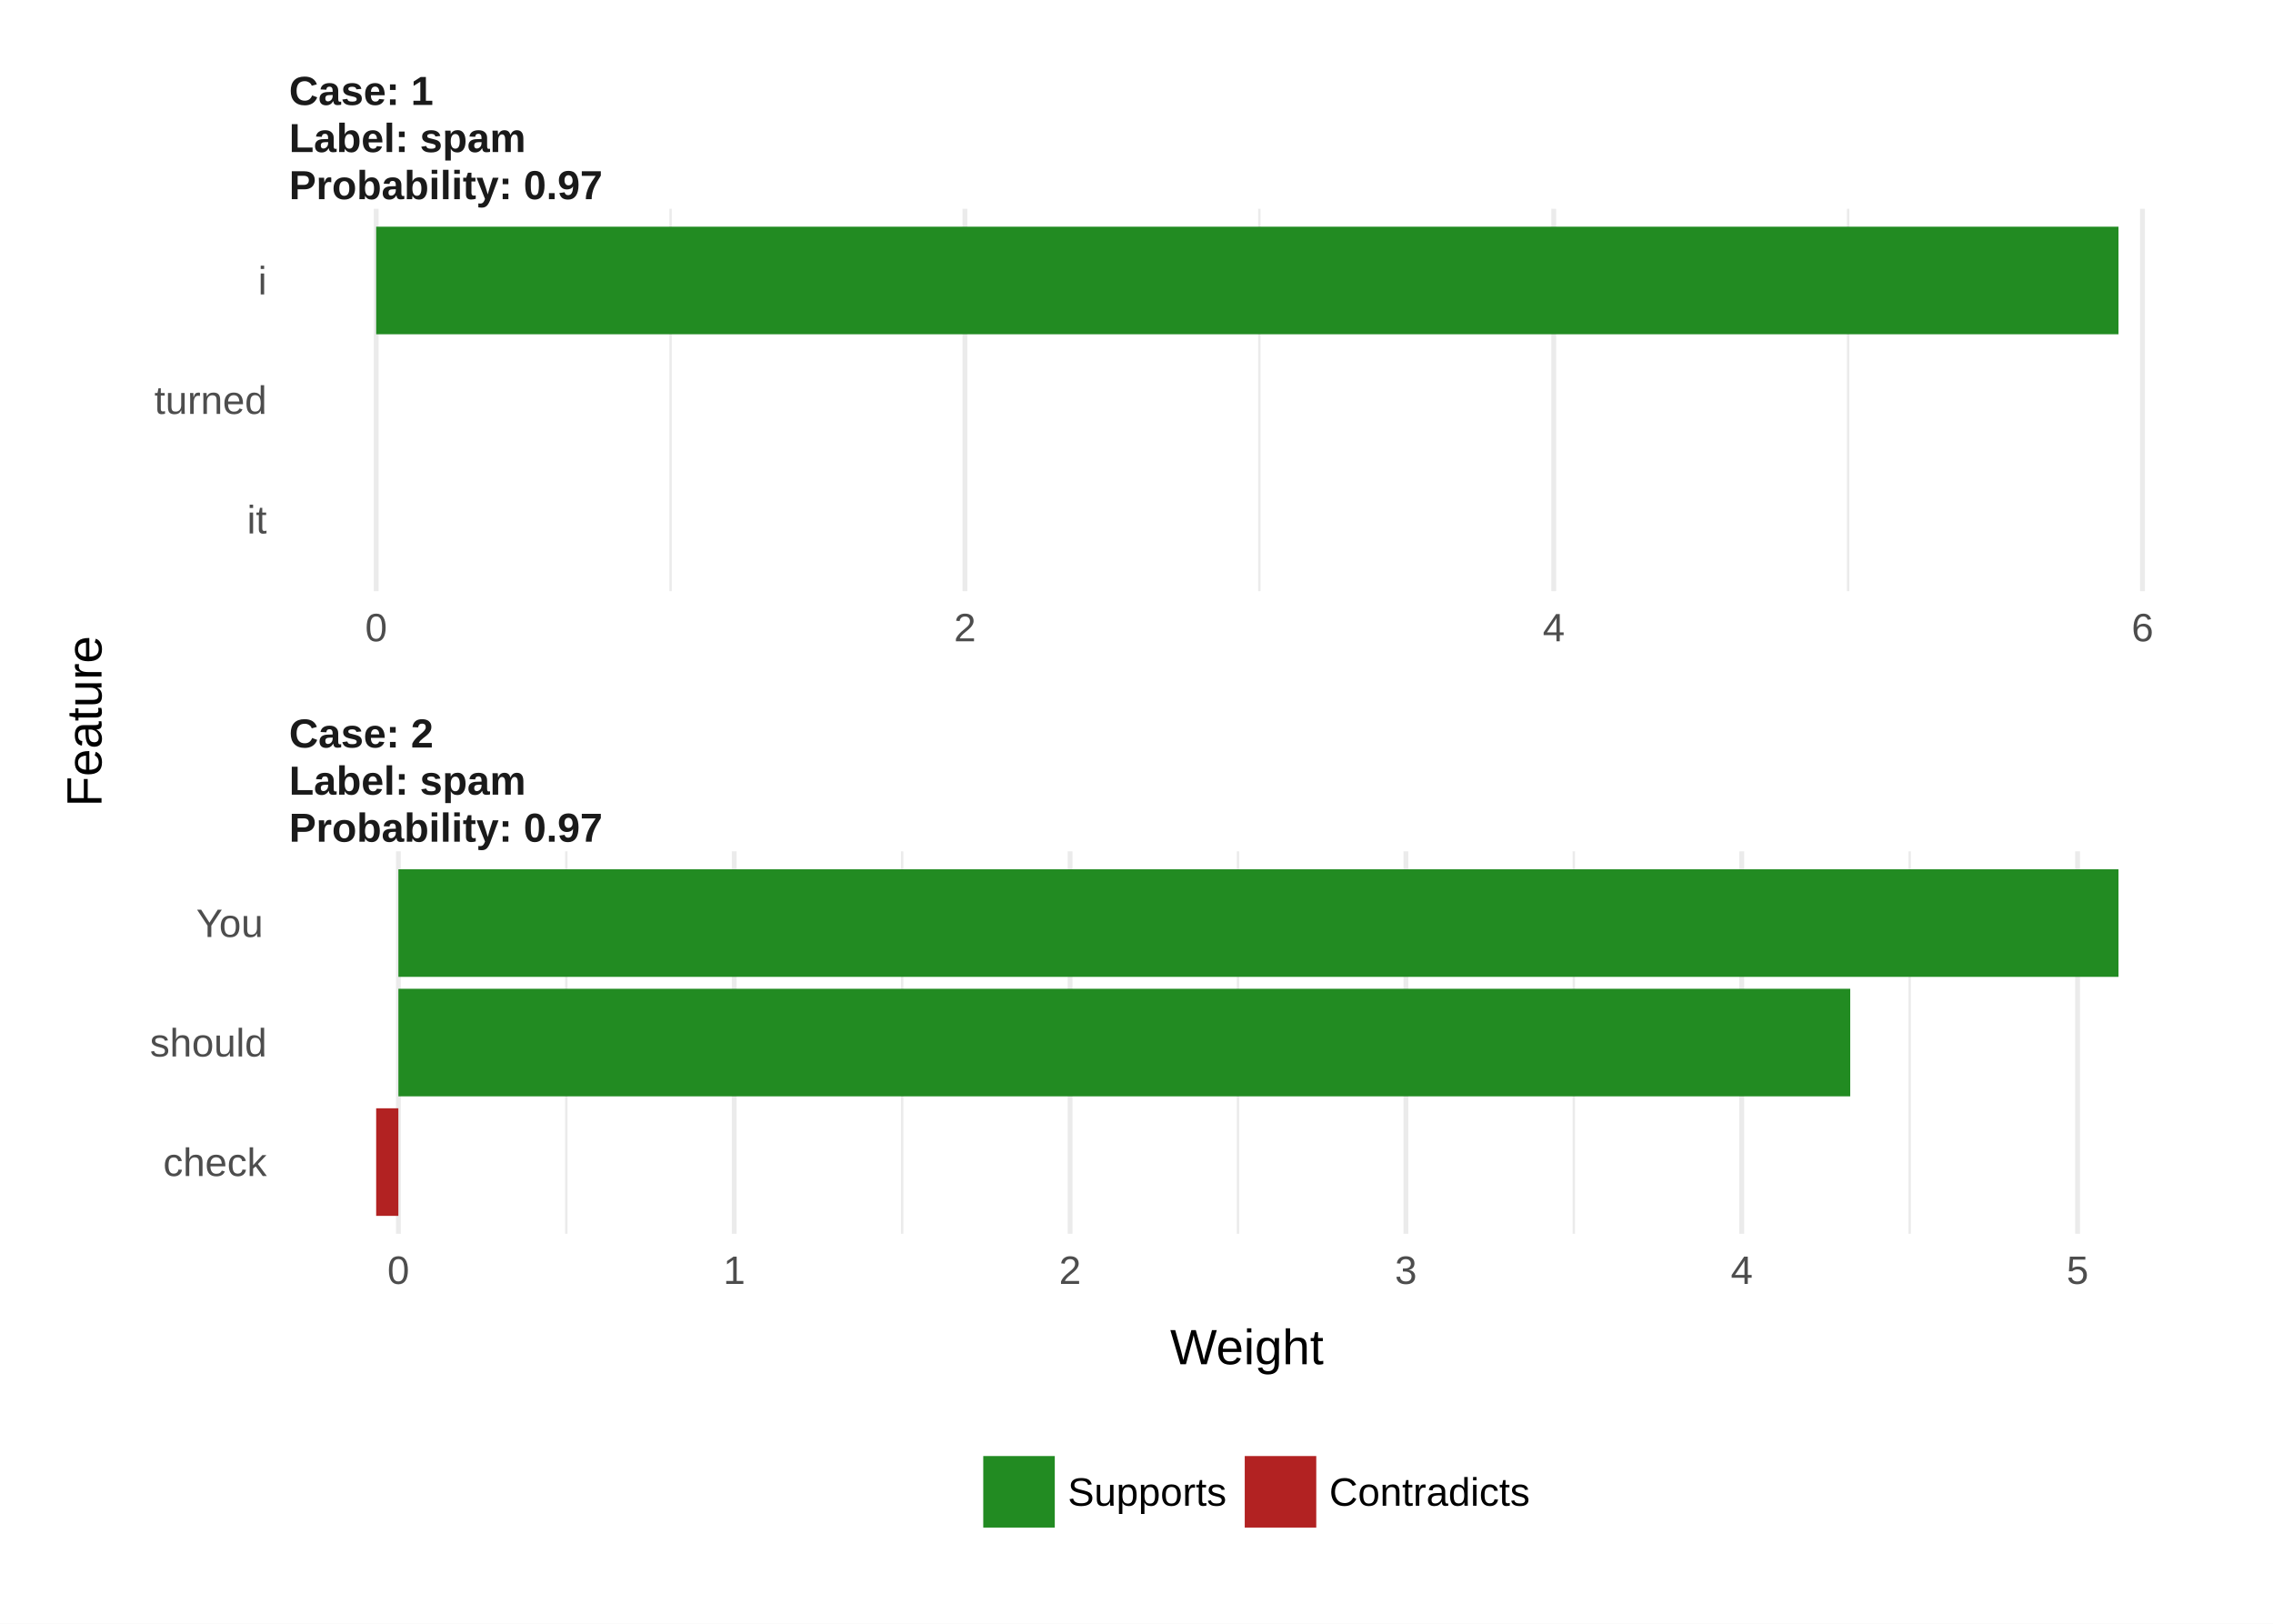
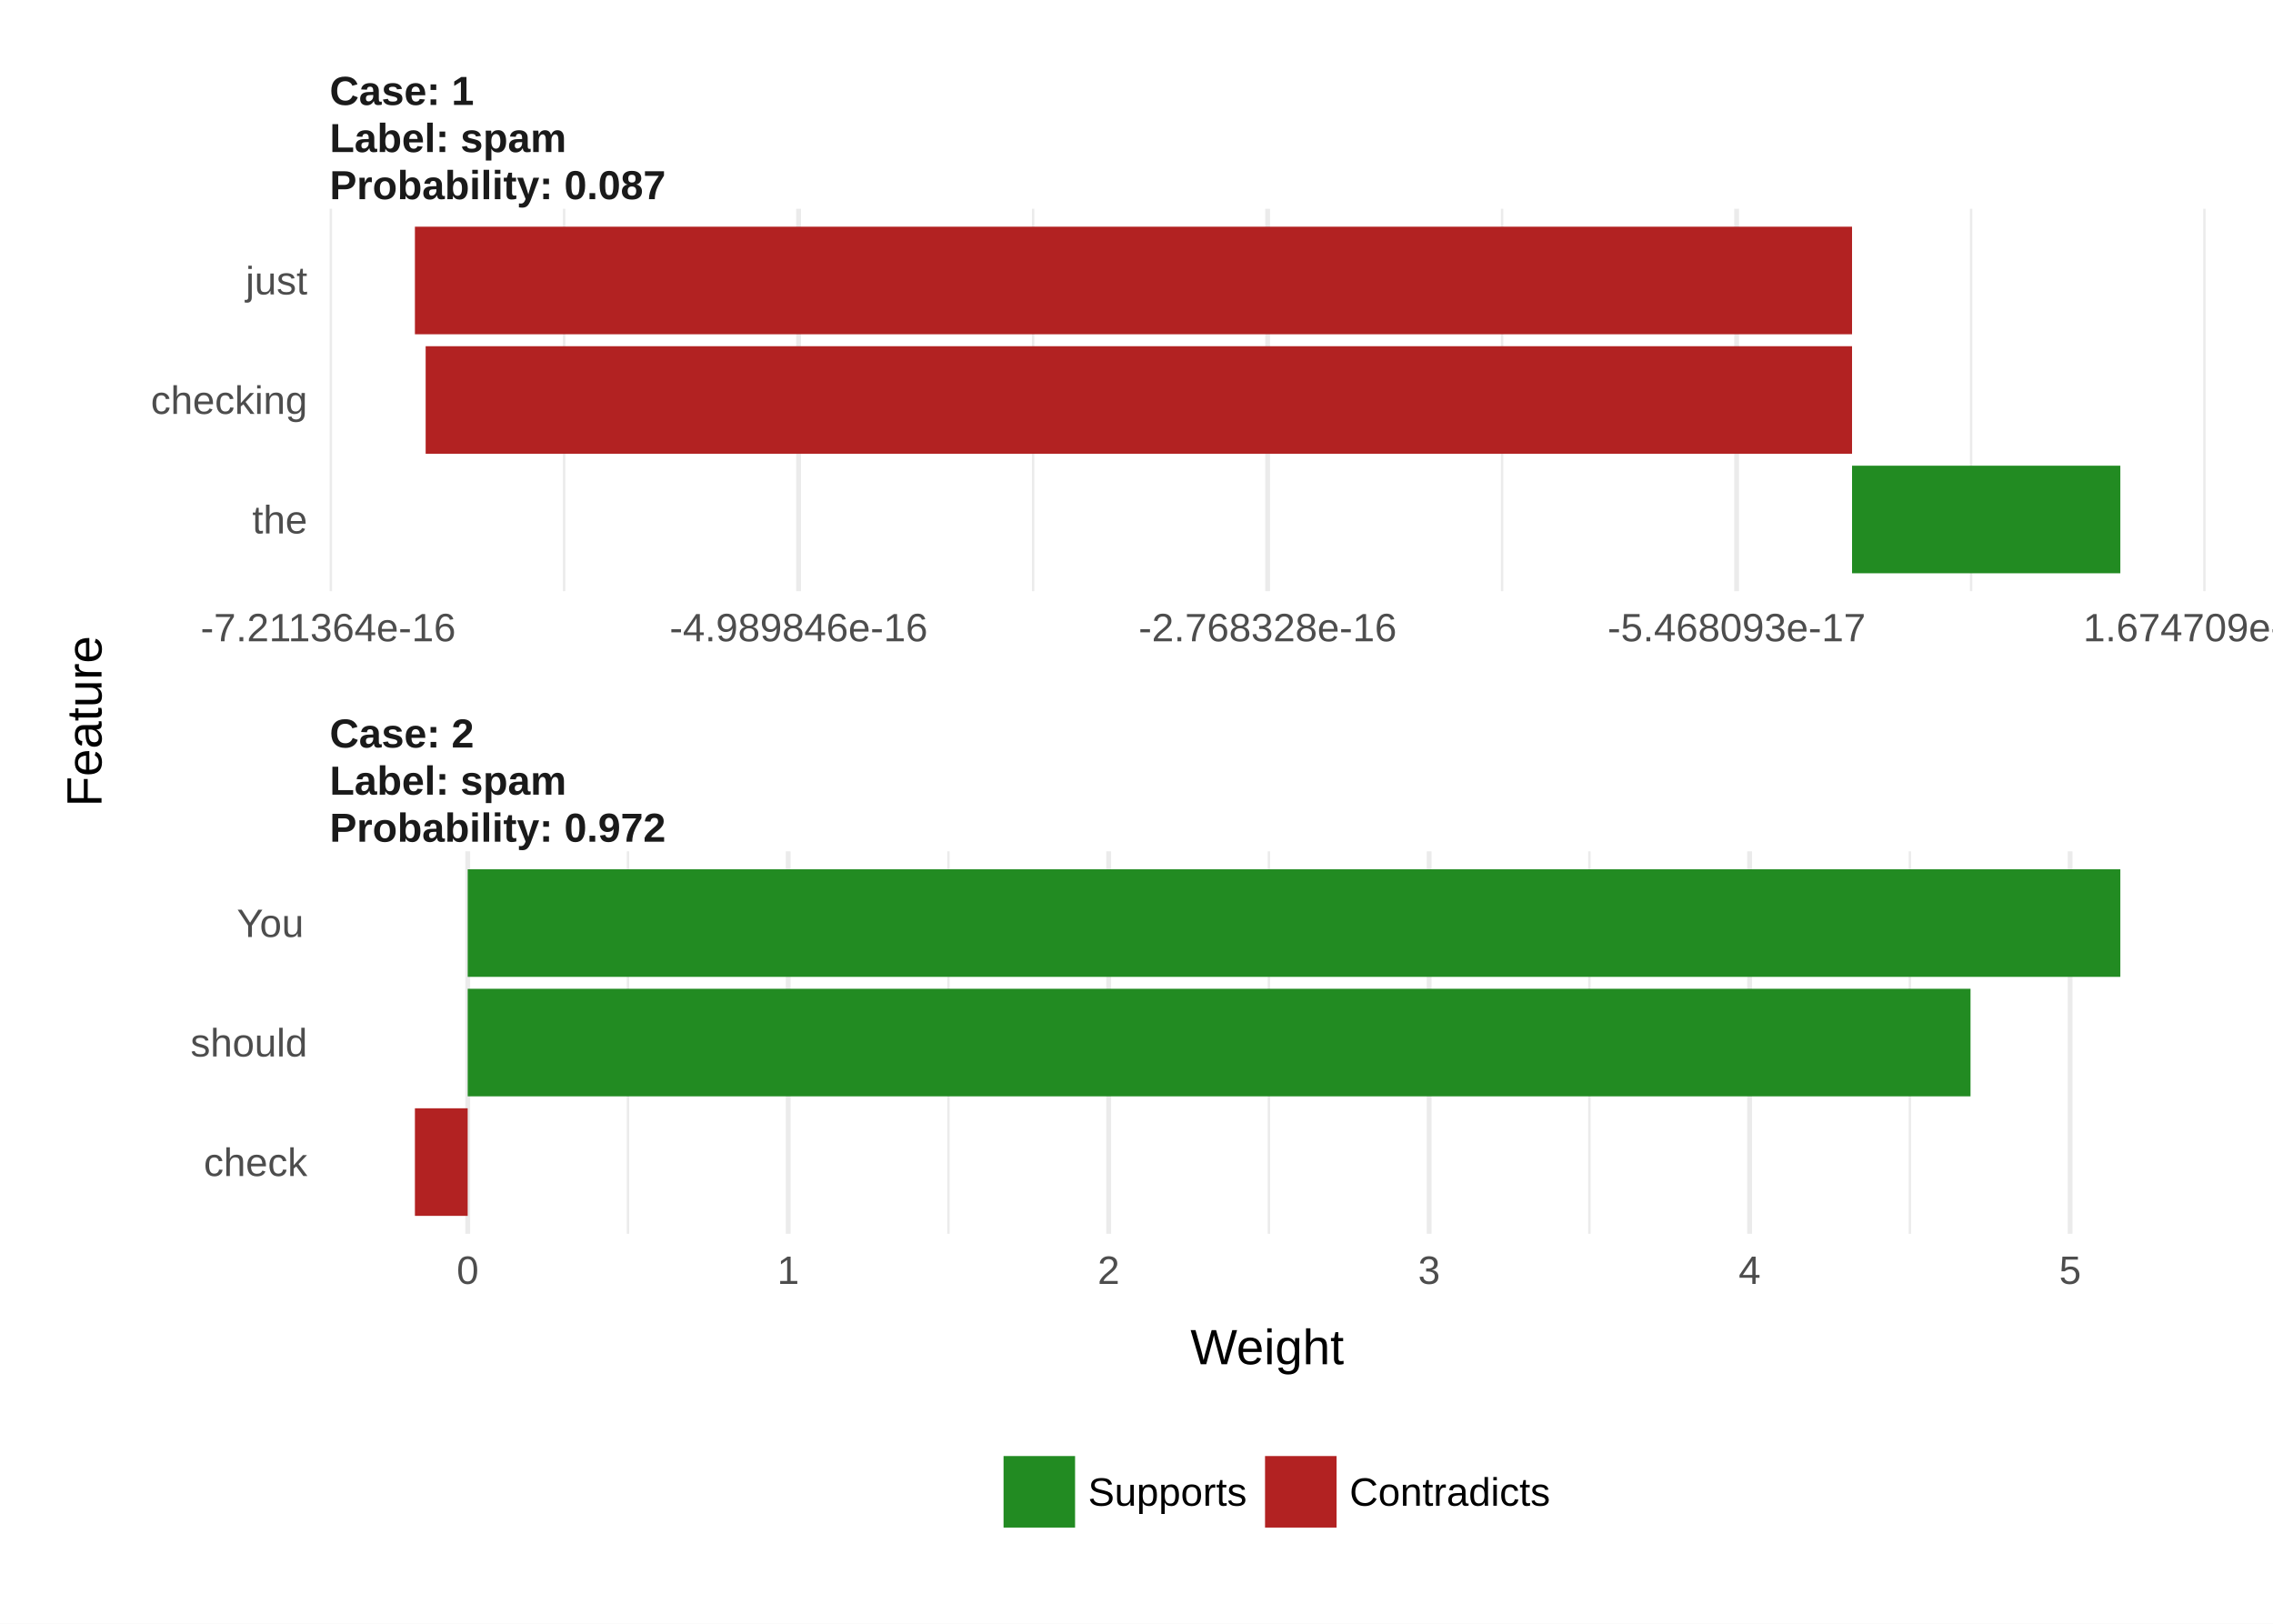
<svg xmlns="http://www.w3.org/2000/svg" viewBox="0 0 504.00 360.00">
  <defs>
    <style type="text/css">
    line, polyline, path, rect, circle {
      fill: none;
      stroke: #000000;
      stroke-linecap: round;
      stroke-linejoin: round;
      stroke-miterlimit: 10.00;
    }
  </style>
  </defs>
  <rect width="100%" height="100%" style="stroke: none; fill: #FFFFFF;" />
  <defs>
-     <clipPath id="cpNjQuMDk0Nnw0ODkuMDU2fDEzMS4wNzN8NDYuMjg1MQ==">
-       <rect x="64.09" y="46.29" width="424.96" height="84.79" />
-     </clipPath>
-   </defs>
-   <polyline points="148.69,131.07 148.69,46.29 " style="stroke-width: 0.53; stroke: #EBEBEB; stroke-linecap: butt;" clip-path="url(#cpNjQuMDk0Nnw0ODkuMDU2fDEzMS4wNzN8NDYuMjg1MQ==)" />
-   <polyline points="279.24,131.07 279.24,46.29 " style="stroke-width: 0.53; stroke: #EBEBEB; stroke-linecap: butt;" clip-path="url(#cpNjQuMDk0Nnw0ODkuMDU2fDEzMS4wNzN8NDYuMjg1MQ==)" />
-   <polyline points="409.79,131.07 409.79,46.29 " style="stroke-width: 0.53; stroke: #EBEBEB; stroke-linecap: butt;" clip-path="url(#cpNjQuMDk0Nnw0ODkuMDU2fDEzMS4wNzN8NDYuMjg1MQ==)" />
-   <polyline points="83.41,131.07 83.41,46.29 " style="stroke-width: 1.07; stroke: #EBEBEB; stroke-linecap: butt;" clip-path="url(#cpNjQuMDk0Nnw0ODkuMDU2fDEzMS4wNzN8NDYuMjg1MQ==)" />
-   <polyline points="213.96,131.07 213.96,46.29 " style="stroke-width: 1.07; stroke: #EBEBEB; stroke-linecap: butt;" clip-path="url(#cpNjQuMDk0Nnw0ODkuMDU2fDEzMS4wNzN8NDYuMjg1MQ==)" />
-   <polyline points="344.51,131.07 344.51,46.29 " style="stroke-width: 1.07; stroke: #EBEBEB; stroke-linecap: butt;" clip-path="url(#cpNjQuMDk0Nnw0ODkuMDU2fDEzMS4wNzN8NDYuMjg1MQ==)" />
-   <polyline points="475.06,131.07 475.06,46.29 " style="stroke-width: 1.07; stroke: #EBEBEB; stroke-linecap: butt;" clip-path="url(#cpNjQuMDk0Nnw0ODkuMDU2fDEzMS4wNzN8NDYuMjg1MQ==)" />
-   <rect x="83.41" y="103.25" width="0.00" height="23.85" style="stroke-width: 1.07; stroke: none; stroke-linecap: butt; fill: #B22222;" clip-path="url(#cpNjQuMDk0Nnw0ODkuMDU2fDEzMS4wNzN8NDYuMjg1MQ==)" />
-   <rect x="83.41" y="76.76" width="0.00" height="23.85" style="stroke-width: 1.07; stroke: none; stroke-linecap: butt; fill: #B22222;" clip-path="url(#cpNjQuMDk0Nnw0ODkuMDU2fDEzMS4wNzN8NDYuMjg1MQ==)" />
-   <rect x="83.41" y="50.26" width="386.33" height="23.85" style="stroke-width: 1.07; stroke: none; stroke-linecap: butt; fill: #228B22;" clip-path="url(#cpNjQuMDk0Nnw0ODkuMDU2fDEzMS4wNzN8NDYuMjg1MQ==)" />
-   <defs>
-     <clipPath id="cpMHw1MDR8MzYwfDA=">
-       <rect x="0.00" y="0.00" width="504.00" height="360.00" />
-     </clipPath>
-   </defs>
-   <defs>
-     <clipPath id="cpNjQuMDk0Nnw0ODkuMDU2fDI3My41NHwxODguNzUy">
-       <rect x="64.09" y="188.75" width="424.96" height="84.79" />
-     </clipPath>
-   </defs>
-   <polyline points="125.57,273.54 125.57,188.75 " style="stroke-width: 0.53; stroke: #EBEBEB; stroke-linecap: butt;" clip-path="url(#cpNjQuMDk0Nnw0ODkuMDU2fDI3My41NHwxODguNzUy)" />
-   <polyline points="200.04,273.54 200.04,188.75 " style="stroke-width: 0.53; stroke: #EBEBEB; stroke-linecap: butt;" clip-path="url(#cpNjQuMDk0Nnw0ODkuMDU2fDI3My41NHwxODguNzUy)" />
-   <polyline points="274.50,273.54 274.50,188.75 " style="stroke-width: 0.53; stroke: #EBEBEB; stroke-linecap: butt;" clip-path="url(#cpNjQuMDk0Nnw0ODkuMDU2fDI3My41NHwxODguNzUy)" />
-   <polyline points="348.97,273.54 348.97,188.75 " style="stroke-width: 0.53; stroke: #EBEBEB; stroke-linecap: butt;" clip-path="url(#cpNjQuMDk0Nnw0ODkuMDU2fDI3My41NHwxODguNzUy)" />
-   <polyline points="423.44,273.54 423.44,188.75 " style="stroke-width: 0.53; stroke: #EBEBEB; stroke-linecap: butt;" clip-path="url(#cpNjQuMDk0Nnw0ODkuMDU2fDI3My41NHwxODguNzUy)" />
-   <polyline points="88.34,273.54 88.34,188.75 " style="stroke-width: 1.07; stroke: #EBEBEB; stroke-linecap: butt;" clip-path="url(#cpNjQuMDk0Nnw0ODkuMDU2fDI3My41NHwxODguNzUy)" />
-   <polyline points="162.80,273.54 162.80,188.75 " style="stroke-width: 1.07; stroke: #EBEBEB; stroke-linecap: butt;" clip-path="url(#cpNjQuMDk0Nnw0ODkuMDU2fDI3My41NHwxODguNzUy)" />
-   <polyline points="237.27,273.54 237.27,188.75 " style="stroke-width: 1.07; stroke: #EBEBEB; stroke-linecap: butt;" clip-path="url(#cpNjQuMDk0Nnw0ODkuMDU2fDI3My41NHwxODguNzUy)" />
-   <polyline points="311.74,273.54 311.74,188.75 " style="stroke-width: 1.07; stroke: #EBEBEB; stroke-linecap: butt;" clip-path="url(#cpNjQuMDk0Nnw0ODkuMDU2fDI3My41NHwxODguNzUy)" />
-   <polyline points="386.20,273.54 386.20,188.75 " style="stroke-width: 1.07; stroke: #EBEBEB; stroke-linecap: butt;" clip-path="url(#cpNjQuMDk0Nnw0ODkuMDU2fDI3My41NHwxODguNzUy)" />
-   <polyline points="460.67,273.54 460.67,188.75 " style="stroke-width: 1.07; stroke: #EBEBEB; stroke-linecap: butt;" clip-path="url(#cpNjQuMDk0Nnw0ODkuMDU2fDI3My41NHwxODguNzUy)" />
-   <rect x="83.41" y="245.72" width="4.92" height="23.85" style="stroke-width: 1.07; stroke: none; stroke-linecap: butt; fill: #B22222;" clip-path="url(#cpNjQuMDk0Nnw0ODkuMDU2fDI3My41NHwxODguNzUy)" />
-   <rect x="88.34" y="219.22" width="321.92" height="23.85" style="stroke-width: 1.07; stroke: none; stroke-linecap: butt; fill: #228B22;" clip-path="url(#cpNjQuMDk0Nnw0ODkuMDU2fDI3My41NHwxODguNzUy)" />
-   <rect x="88.34" y="192.73" width="381.40" height="23.85" style="stroke-width: 1.07; stroke: none; stroke-linecap: butt; fill: #228B22;" clip-path="url(#cpNjQuMDk0Nnw0ODkuMDU2fDI3My41NHwxODguNzUy)" />
-   <defs>
-     <clipPath id="cpMHw1MDR8MzYwfDA=">
-       <rect x="0.00" y="0.00" width="504.00" height="360.00" />
-     </clipPath>
-   </defs>
-   <defs>
-     <clipPath id="cpNjQuMDk0Nnw0ODkuMDU2fDE4OC43NTJ8MTU3LjQxMQ==">
-       <rect x="64.09" y="157.41" width="424.96" height="31.34" />
-     </clipPath>
-   </defs>
-   <defs>
-     <clipPath id="cpNjQuMDk0Nnw0ODkuMDU2fDE2Ny44NTh8MTU3LjQxMQ==">
-       <rect x="64.09" y="157.41" width="424.96" height="10.45" />
-     </clipPath>
-   </defs>
-   <g clip-path="url(#cpNjQuMDk0Nnw0ODkuMDU2fDE2Ny44NTh8MTU3LjQxMQ==)">
-     <text x="64.09" y="165.73" style="font-size: 9.00px; font-weight: bold; fill: #1A1A1A; font-family: Liberation Sans;" textLength="32.02px" lengthAdjust="spacingAndGlyphs">Case: 2</text>
-   </g>
-   <defs>
-     <clipPath id="cpNjQuMDk0Nnw0ODkuMDU2fDE4OC43NTJ8MTU3LjQxMQ==">
-       <rect x="64.09" y="157.41" width="424.96" height="31.34" />
-     </clipPath>
-   </defs>
-   <defs>
-     <clipPath id="cpNjQuMDk0Nnw0ODkuMDU2fDE3OC4zMDV8MTY3Ljg1OA==">
-       <rect x="64.09" y="167.86" width="424.96" height="10.45" />
-     </clipPath>
-   </defs>
-   <g clip-path="url(#cpNjQuMDk0Nnw0ODkuMDU2fDE3OC4zMDV8MTY3Ljg1OA==)">
-     <text x="64.09" y="176.18" style="font-size: 9.00px; font-weight: bold; fill: #1A1A1A; font-family: Liberation Sans;" textLength="52.51px" lengthAdjust="spacingAndGlyphs">Label: spam</text>
-   </g>
-   <defs>
-     <clipPath id="cpNjQuMDk0Nnw0ODkuMDU2fDE4OC43NTJ8MTU3LjQxMQ==">
-       <rect x="64.09" y="157.41" width="424.96" height="31.34" />
-     </clipPath>
-   </defs>
-   <defs>
-     <clipPath id="cpNjQuMDk0Nnw0ODkuMDU2fDE4OC43NTJ8MTc4LjMwNQ==">
-       <rect x="64.09" y="178.30" width="424.96" height="10.45" />
-     </clipPath>
-   </defs>
-   <g clip-path="url(#cpNjQuMDk0Nnw0ODkuMDU2fDE4OC43NTJ8MTc4LjMwNQ==)">
-     <text x="64.09" y="186.62" style="font-size: 9.00px; font-weight: bold; fill: #1A1A1A; font-family: Liberation Sans;" textLength="69.52px" lengthAdjust="spacingAndGlyphs">Probability: 0.97</text>
-   </g>
-   <defs>
-     <clipPath id="cpNjQuMDk0Nnw0ODkuMDU2fDE4OC43NTJ8MTU3LjQxMQ==">
-       <rect x="64.09" y="157.41" width="424.96" height="31.34" />
-     </clipPath>
-   </defs>
-   <defs>
-     <clipPath id="cpMHw1MDR8MzYwfDA=">
-       <rect x="0.00" y="0.00" width="504.00" height="360.00" />
-     </clipPath>
-   </defs>
-   <defs>
-     <clipPath id="cpNjQuMDk0Nnw0ODkuMDU2fDQ2LjI4NTF8MTQuOTQ0">
-       <rect x="64.09" y="14.94" width="424.96" height="31.34" />
-     </clipPath>
-   </defs>
-   <defs>
-     <clipPath id="cpNjQuMDk0Nnw0ODkuMDU2fDI1LjM5MXwxNC45NDQ=">
-       <rect x="64.09" y="14.94" width="424.96" height="10.45" />
-     </clipPath>
-   </defs>
-   <g clip-path="url(#cpNjQuMDk0Nnw0ODkuMDU2fDI1LjM5MXwxNC45NDQ=)">
-     <text x="64.09" y="23.26" style="font-size: 9.00px; font-weight: bold; fill: #1A1A1A; font-family: Liberation Sans;" textLength="32.02px" lengthAdjust="spacingAndGlyphs">Case: 1</text>
-   </g>
-   <defs>
-     <clipPath id="cpNjQuMDk0Nnw0ODkuMDU2fDQ2LjI4NTF8MTQuOTQ0">
-       <rect x="64.09" y="14.94" width="424.96" height="31.34" />
-     </clipPath>
-   </defs>
-   <defs>
-     <clipPath id="cpNjQuMDk0Nnw0ODkuMDU2fDM1LjgzODF8MjUuMzkx">
-       <rect x="64.09" y="25.39" width="424.96" height="10.45" />
-     </clipPath>
-   </defs>
-   <g clip-path="url(#cpNjQuMDk0Nnw0ODkuMDU2fDM1LjgzODF8MjUuMzkx)">
-     <text x="64.09" y="33.71" style="font-size: 9.00px; font-weight: bold; fill: #1A1A1A; font-family: Liberation Sans;" textLength="52.51px" lengthAdjust="spacingAndGlyphs">Label: spam</text>
-   </g>
-   <defs>
-     <clipPath id="cpNjQuMDk0Nnw0ODkuMDU2fDQ2LjI4NTF8MTQuOTQ0">
-       <rect x="64.09" y="14.94" width="424.96" height="31.34" />
-     </clipPath>
-   </defs>
-   <defs>
-     <clipPath id="cpNjQuMDk0Nnw0ODkuMDU2fDQ2LjI4NTF8MzUuODM4MQ==">
-       <rect x="64.09" y="35.84" width="424.96" height="10.45" />
-     </clipPath>
-   </defs>
-   <g clip-path="url(#cpNjQuMDk0Nnw0ODkuMDU2fDQ2LjI4NTF8MzUuODM4MQ==)">
-     <text x="64.09" y="44.16" style="font-size: 9.00px; font-weight: bold; fill: #1A1A1A; font-family: Liberation Sans;" textLength="69.52px" lengthAdjust="spacingAndGlyphs">Probability: 0.97</text>
-   </g>
-   <defs>
-     <clipPath id="cpNjQuMDk0Nnw0ODkuMDU2fDQ2LjI4NTF8MTQuOTQ0">
-       <rect x="64.09" y="14.94" width="424.96" height="31.34" />
-     </clipPath>
-   </defs>
-   <defs>
-     <clipPath id="cpMHw1MDR8MzYwfDA=">
-       <rect x="0.00" y="0.00" width="504.00" height="360.00" />
-     </clipPath>
-   </defs>
-   <g clip-path="url(#cpMHw1MDR8MzYwfDA=)">
-     <text x="85.89" y="284.66" style="font-size: 8.80px; fill: #4D4D4D; font-family: Liberation Sans;" textLength="4.89px" lengthAdjust="spacingAndGlyphs">0</text>
-   </g>
-   <g clip-path="url(#cpMHw1MDR8MzYwfDA=)">
-     <text x="160.36" y="284.66" style="font-size: 8.80px; fill: #4D4D4D; font-family: Liberation Sans;" textLength="4.89px" lengthAdjust="spacingAndGlyphs">1</text>
-   </g>
-   <g clip-path="url(#cpMHw1MDR8MzYwfDA=)">
-     <text x="234.82" y="284.66" style="font-size: 8.80px; fill: #4D4D4D; font-family: Liberation Sans;" textLength="4.89px" lengthAdjust="spacingAndGlyphs">2</text>
-   </g>
-   <g clip-path="url(#cpMHw1MDR8MzYwfDA=)">
-     <text x="309.29" y="284.66" style="font-size: 8.80px; fill: #4D4D4D; font-family: Liberation Sans;" textLength="4.89px" lengthAdjust="spacingAndGlyphs">3</text>
-   </g>
-   <g clip-path="url(#cpMHw1MDR8MzYwfDA=)">
-     <text x="383.76" y="284.66" style="font-size: 8.80px; fill: #4D4D4D; font-family: Liberation Sans;" textLength="4.89px" lengthAdjust="spacingAndGlyphs">4</text>
-   </g>
-   <g clip-path="url(#cpMHw1MDR8MzYwfDA=)">
-     <text x="458.22" y="284.66" style="font-size: 8.80px; fill: #4D4D4D; font-family: Liberation Sans;" textLength="4.89px" lengthAdjust="spacingAndGlyphs">5</text>
-   </g>
-   <g clip-path="url(#cpMHw1MDR8MzYwfDA=)">
-     <text x="80.96" y="142.19" style="font-size: 8.80px; fill: #4D4D4D; font-family: Liberation Sans;" textLength="4.89px" lengthAdjust="spacingAndGlyphs">0</text>
-   </g>
-   <g clip-path="url(#cpMHw1MDR8MzYwfDA=)">
-     <text x="211.52" y="142.19" style="font-size: 8.80px; fill: #4D4D4D; font-family: Liberation Sans;" textLength="4.89px" lengthAdjust="spacingAndGlyphs">2</text>
-   </g>
-   <g clip-path="url(#cpMHw1MDR8MzYwfDA=)">
-     <text x="342.07" y="142.19" style="font-size: 8.80px; fill: #4D4D4D; font-family: Liberation Sans;" textLength="4.89px" lengthAdjust="spacingAndGlyphs">4</text>
-   </g>
-   <g clip-path="url(#cpMHw1MDR8MzYwfDA=)">
-     <text x="472.62" y="142.19" style="font-size: 8.80px; fill: #4D4D4D; font-family: Liberation Sans;" textLength="4.89px" lengthAdjust="spacingAndGlyphs">6</text>
-   </g>
-   <g clip-path="url(#cpMHw1MDR8MzYwfDA=)">
-     <text x="54.76" y="118.27" style="font-size: 8.80px; fill: #4D4D4D; font-family: Liberation Sans;" textLength="4.40px" lengthAdjust="spacingAndGlyphs">it</text>
-   </g>
-   <g clip-path="url(#cpMHw1MDR8MzYwfDA=)">
-     <text x="34.22" y="91.77" style="font-size: 8.80px; fill: #4D4D4D; font-family: Liberation Sans;" textLength="24.94px" lengthAdjust="spacingAndGlyphs">turned</text>
-   </g>
-   <g clip-path="url(#cpMHw1MDR8MzYwfDA=)">
-     <text x="57.21" y="65.28" style="font-size: 8.80px; fill: #4D4D4D; font-family: Liberation Sans;" textLength="1.95px" lengthAdjust="spacingAndGlyphs">i</text>
-   </g>
-   <g clip-path="url(#cpMHw1MDR8MzYwfDA=)">
-     <text x="36.18" y="260.74" style="font-size: 8.80px; fill: #4D4D4D; font-family: Liberation Sans;" textLength="22.98px" lengthAdjust="spacingAndGlyphs">check</text>
-   </g>
-   <g clip-path="url(#cpMHw1MDR8MzYwfDA=)">
-     <text x="33.24" y="234.24" style="font-size: 8.80px; fill: #4D4D4D; font-family: Liberation Sans;" textLength="25.92px" lengthAdjust="spacingAndGlyphs">should</text>
-   </g>
-   <g clip-path="url(#cpMHw1MDR8MzYwfDA=)">
-     <text x="43.51" y="207.74" style="font-size: 8.80px; fill: #4D4D4D; font-family: Liberation Sans;" textLength="15.65px" lengthAdjust="spacingAndGlyphs">You</text>
-   </g>
-   <g clip-path="url(#cpMHw1MDR8MzYwfDA=)">
-     <text x="259.46" y="302.46" style="font-size: 11.00px; font-family: Liberation Sans;" textLength="34.24px" lengthAdjust="spacingAndGlyphs">Weight</text>
+     <clipPath id="cpNzMuMDk0Nnw0ODkuMDU2fDEzMS4wNzN8NDYuMjg1MQ==">
+       <rect x="73.09" y="46.29" width="415.96" height="84.79" />
+     </clipPath>
+   </defs>
+   <polyline points="125.09,131.07 125.09,46.29 " style="stroke-width: 0.53; stroke: #EBEBEB; stroke-linecap: butt;" clip-path="url(#cpNzMuMDk0Nnw0ODkuMDU2fDEzMS4wNzN8NDYuMjg1MQ==)" />
+   <polyline points="229.08,131.07 229.08,46.29 " style="stroke-width: 0.53; stroke: #EBEBEB; stroke-linecap: butt;" clip-path="url(#cpNzMuMDk0Nnw0ODkuMDU2fDEzMS4wNzN8NDYuMjg1MQ==)" />
+   <polyline points="333.07,131.07 333.07,46.29 " style="stroke-width: 0.53; stroke: #EBEBEB; stroke-linecap: butt;" clip-path="url(#cpNzMuMDk0Nnw0ODkuMDU2fDEzMS4wNzN8NDYuMjg1MQ==)" />
+   <polyline points="437.06,131.07 437.06,46.29 " style="stroke-width: 0.53; stroke: #EBEBEB; stroke-linecap: butt;" clip-path="url(#cpNzMuMDk0Nnw0ODkuMDU2fDEzMS4wNzN8NDYuMjg1MQ==)" />
+   <polyline points="73.09,131.07 73.09,46.29 " style="stroke-width: 1.07; stroke: #EBEBEB; stroke-linecap: butt;" clip-path="url(#cpNzMuMDk0Nnw0ODkuMDU2fDEzMS4wNzN8NDYuMjg1MQ==)" />
+   <polyline points="177.08,131.07 177.08,46.29 " style="stroke-width: 1.07; stroke: #EBEBEB; stroke-linecap: butt;" clip-path="url(#cpNzMuMDk0Nnw0ODkuMDU2fDEzMS4wNzN8NDYuMjg1MQ==)" />
+   <polyline points="281.08,131.07 281.08,46.29 " style="stroke-width: 1.07; stroke: #EBEBEB; stroke-linecap: butt;" clip-path="url(#cpNzMuMDk0Nnw0ODkuMDU2fDEzMS4wNzN8NDYuMjg1MQ==)" />
+   <polyline points="385.07,131.07 385.07,46.29 " style="stroke-width: 1.07; stroke: #EBEBEB; stroke-linecap: butt;" clip-path="url(#cpNzMuMDk0Nnw0ODkuMDU2fDEzMS4wNzN8NDYuMjg1MQ==)" />
+   <polyline points="489.06,131.07 489.06,46.29 " style="stroke-width: 1.07; stroke: #EBEBEB; stroke-linecap: butt;" clip-path="url(#cpNzMuMDk0Nnw0ODkuMDU2fDEzMS4wNzN8NDYuMjg1MQ==)" />
+   <rect x="94.38" y="76.76" width="316.28" height="23.85" style="stroke-width: 1.07; stroke: none; stroke-linecap: butt; fill: #B22222;" clip-path="url(#cpNzMuMDk0Nnw0ODkuMDU2fDEzMS4wNzN8NDYuMjg1MQ==)" />
+   <rect x="92.00" y="50.26" width="318.66" height="23.85" style="stroke-width: 1.07; stroke: none; stroke-linecap: butt; fill: #B22222;" clip-path="url(#cpNzMuMDk0Nnw0ODkuMDU2fDEzMS4wNzN8NDYuMjg1MQ==)" />
+   <rect x="410.66" y="103.25" width="59.49" height="23.85" style="stroke-width: 1.07; stroke: none; stroke-linecap: butt; fill: #228B22;" clip-path="url(#cpNzMuMDk0Nnw0ODkuMDU2fDEzMS4wNzN8NDYuMjg1MQ==)" />
+   <defs>
+     <clipPath id="cpMHw1MDR8MzYwfDA=">
+       <rect x="0.00" y="0.00" width="504.00" height="360.00" />
+     </clipPath>
+   </defs>
+   <defs>
+     <clipPath id="cpNzMuMDk0Nnw0ODkuMDU2fDI3My41NHwxODguNzUy">
+       <rect x="73.09" y="188.75" width="415.96" height="84.79" />
+     </clipPath>
+   </defs>
+   <polyline points="139.24,273.54 139.24,188.75 " style="stroke-width: 0.53; stroke: #EBEBEB; stroke-linecap: butt;" clip-path="url(#cpNzMuMDk0Nnw0ODkuMDU2fDI3My41NHwxODguNzUy)" />
+   <polyline points="210.30,273.54 210.30,188.75 " style="stroke-width: 0.53; stroke: #EBEBEB; stroke-linecap: butt;" clip-path="url(#cpNzMuMDk0Nnw0ODkuMDU2fDI3My41NHwxODguNzUy)" />
+   <polyline points="281.36,273.54 281.36,188.75 " style="stroke-width: 0.53; stroke: #EBEBEB; stroke-linecap: butt;" clip-path="url(#cpNzMuMDk0Nnw0ODkuMDU2fDI3My41NHwxODguNzUy)" />
+   <polyline points="352.42,273.54 352.42,188.75 " style="stroke-width: 0.53; stroke: #EBEBEB; stroke-linecap: butt;" clip-path="url(#cpNzMuMDk0Nnw0ODkuMDU2fDI3My41NHwxODguNzUy)" />
+   <polyline points="423.48,273.54 423.48,188.75 " style="stroke-width: 0.53; stroke: #EBEBEB; stroke-linecap: butt;" clip-path="url(#cpNzMuMDk0Nnw0ODkuMDU2fDI3My41NHwxODguNzUy)" />
+   <polyline points="103.71,273.54 103.71,188.75 " style="stroke-width: 1.07; stroke: #EBEBEB; stroke-linecap: butt;" clip-path="url(#cpNzMuMDk0Nnw0ODkuMDU2fDI3My41NHwxODguNzUy)" />
+   <polyline points="174.77,273.54 174.77,188.75 " style="stroke-width: 1.07; stroke: #EBEBEB; stroke-linecap: butt;" clip-path="url(#cpNzMuMDk0Nnw0ODkuMDU2fDI3My41NHwxODguNzUy)" />
+   <polyline points="245.83,273.54 245.83,188.75 " style="stroke-width: 1.07; stroke: #EBEBEB; stroke-linecap: butt;" clip-path="url(#cpNzMuMDk0Nnw0ODkuMDU2fDI3My41NHwxODguNzUy)" />
+   <polyline points="316.89,273.54 316.89,188.75 " style="stroke-width: 1.07; stroke: #EBEBEB; stroke-linecap: butt;" clip-path="url(#cpNzMuMDk0Nnw0ODkuMDU2fDI3My41NHwxODguNzUy)" />
+   <polyline points="387.95,273.54 387.95,188.75 " style="stroke-width: 1.07; stroke: #EBEBEB; stroke-linecap: butt;" clip-path="url(#cpNzMuMDk0Nnw0ODkuMDU2fDI3My41NHwxODguNzUy)" />
+   <polyline points="459.01,273.54 459.01,188.75 " style="stroke-width: 1.07; stroke: #EBEBEB; stroke-linecap: butt;" clip-path="url(#cpNzMuMDk0Nnw0ODkuMDU2fDI3My41NHwxODguNzUy)" />
+   <rect x="92.00" y="245.72" width="11.70" height="23.85" style="stroke-width: 1.07; stroke: none; stroke-linecap: butt; fill: #B22222;" clip-path="url(#cpNzMuMDk0Nnw0ODkuMDU2fDI3My41NHwxODguNzUy)" />
+   <rect x="103.71" y="219.22" width="333.22" height="23.85" style="stroke-width: 1.07; stroke: none; stroke-linecap: butt; fill: #228B22;" clip-path="url(#cpNzMuMDk0Nnw0ODkuMDU2fDI3My41NHwxODguNzUy)" />
+   <rect x="103.71" y="192.73" width="366.44" height="23.85" style="stroke-width: 1.07; stroke: none; stroke-linecap: butt; fill: #228B22;" clip-path="url(#cpNzMuMDk0Nnw0ODkuMDU2fDI3My41NHwxODguNzUy)" />
+   <defs>
+     <clipPath id="cpMHw1MDR8MzYwfDA=">
+       <rect x="0.00" y="0.00" width="504.00" height="360.00" />
+     </clipPath>
+   </defs>
+   <defs>
+     <clipPath id="cpNzMuMDk0Nnw0ODkuMDU2fDE4OC43NTJ8MTU3LjQxMQ==">
+       <rect x="73.09" y="157.41" width="415.96" height="31.34" />
+     </clipPath>
+   </defs>
+   <defs>
+     <clipPath id="cpNzMuMDk0Nnw0ODkuMDU2fDE2Ny44NTh8MTU3LjQxMQ==">
+       <rect x="73.09" y="157.41" width="415.96" height="10.45" />
+     </clipPath>
+   </defs>
+   <g clip-path="url(#cpNzMuMDk0Nnw0ODkuMDU2fDE2Ny44NTh8MTU3LjQxMQ==)">
+     <text x="73.09" y="165.73" style="font-size: 9.00px; font-weight: bold; fill: #1A1A1A; font-family: Liberation Sans;" textLength="32.02px" lengthAdjust="spacingAndGlyphs">Case: 2</text>
+   </g>
+   <defs>
+     <clipPath id="cpNzMuMDk0Nnw0ODkuMDU2fDE4OC43NTJ8MTU3LjQxMQ==">
+       <rect x="73.09" y="157.41" width="415.96" height="31.34" />
+     </clipPath>
+   </defs>
+   <defs>
+     <clipPath id="cpNzMuMDk0Nnw0ODkuMDU2fDE3OC4zMDV8MTY3Ljg1OA==">
+       <rect x="73.09" y="167.86" width="415.96" height="10.45" />
+     </clipPath>
+   </defs>
+   <g clip-path="url(#cpNzMuMDk0Nnw0ODkuMDU2fDE3OC4zMDV8MTY3Ljg1OA==)">
+     <text x="73.09" y="176.18" style="font-size: 9.00px; font-weight: bold; fill: #1A1A1A; font-family: Liberation Sans;" textLength="52.51px" lengthAdjust="spacingAndGlyphs">Label: spam</text>
+   </g>
+   <defs>
+     <clipPath id="cpNzMuMDk0Nnw0ODkuMDU2fDE4OC43NTJ8MTU3LjQxMQ==">
+       <rect x="73.09" y="157.41" width="415.96" height="31.34" />
+     </clipPath>
+   </defs>
+   <defs>
+     <clipPath id="cpNzMuMDk0Nnw0ODkuMDU2fDE4OC43NTJ8MTc4LjMwNQ==">
+       <rect x="73.09" y="178.30" width="415.96" height="10.45" />
+     </clipPath>
+   </defs>
+   <g clip-path="url(#cpNzMuMDk0Nnw0ODkuMDU2fDE4OC43NTJ8MTc4LjMwNQ==)">
+     <text x="73.09" y="186.62" style="font-size: 9.00px; font-weight: bold; fill: #1A1A1A; font-family: Liberation Sans;" textLength="74.53px" lengthAdjust="spacingAndGlyphs">Probability: 0.972</text>
+   </g>
+   <defs>
+     <clipPath id="cpNzMuMDk0Nnw0ODkuMDU2fDE4OC43NTJ8MTU3LjQxMQ==">
+       <rect x="73.09" y="157.41" width="415.96" height="31.34" />
+     </clipPath>
+   </defs>
+   <defs>
+     <clipPath id="cpMHw1MDR8MzYwfDA=">
+       <rect x="0.00" y="0.00" width="504.00" height="360.00" />
+     </clipPath>
+   </defs>
+   <defs>
+     <clipPath id="cpNzMuMDk0Nnw0ODkuMDU2fDQ2LjI4NTF8MTQuOTQ0">
+       <rect x="73.09" y="14.94" width="415.96" height="31.34" />
+     </clipPath>
+   </defs>
+   <defs>
+     <clipPath id="cpNzMuMDk0Nnw0ODkuMDU2fDI1LjM5MXwxNC45NDQ=">
+       <rect x="73.09" y="14.94" width="415.96" height="10.45" />
+     </clipPath>
+   </defs>
+   <g clip-path="url(#cpNzMuMDk0Nnw0ODkuMDU2fDI1LjM5MXwxNC45NDQ=)">
+     <text x="73.09" y="23.26" style="font-size: 9.00px; font-weight: bold; fill: #1A1A1A; font-family: Liberation Sans;" textLength="32.02px" lengthAdjust="spacingAndGlyphs">Case: 1</text>
+   </g>
+   <defs>
+     <clipPath id="cpNzMuMDk0Nnw0ODkuMDU2fDQ2LjI4NTF8MTQuOTQ0">
+       <rect x="73.09" y="14.94" width="415.96" height="31.34" />
+     </clipPath>
+   </defs>
+   <defs>
+     <clipPath id="cpNzMuMDk0Nnw0ODkuMDU2fDM1LjgzODF8MjUuMzkx">
+       <rect x="73.09" y="25.39" width="415.96" height="10.45" />
+     </clipPath>
+   </defs>
+   <g clip-path="url(#cpNzMuMDk0Nnw0ODkuMDU2fDM1LjgzODF8MjUuMzkx)">
+     <text x="73.09" y="33.71" style="font-size: 9.00px; font-weight: bold; fill: #1A1A1A; font-family: Liberation Sans;" textLength="52.51px" lengthAdjust="spacingAndGlyphs">Label: spam</text>
+   </g>
+   <defs>
+     <clipPath id="cpNzMuMDk0Nnw0ODkuMDU2fDQ2LjI4NTF8MTQuOTQ0">
+       <rect x="73.09" y="14.94" width="415.96" height="31.34" />
+     </clipPath>
+   </defs>
+   <defs>
+     <clipPath id="cpNzMuMDk0Nnw0ODkuMDU2fDQ2LjI4NTF8MzUuODM4MQ==">
+       <rect x="73.09" y="35.84" width="415.96" height="10.45" />
+     </clipPath>
+   </defs>
+   <g clip-path="url(#cpNzMuMDk0Nnw0ODkuMDU2fDQ2LjI4NTF8MzUuODM4MQ==)">
+     <text x="73.09" y="44.16" style="font-size: 9.00px; font-weight: bold; fill: #1A1A1A; font-family: Liberation Sans;" textLength="74.53px" lengthAdjust="spacingAndGlyphs">Probability: 0.087</text>
+   </g>
+   <defs>
+     <clipPath id="cpNzMuMDk0Nnw0ODkuMDU2fDQ2LjI4NTF8MTQuOTQ0">
+       <rect x="73.09" y="14.94" width="415.96" height="31.34" />
+     </clipPath>
+   </defs>
+   <defs>
+     <clipPath id="cpMHw1MDR8MzYwfDA=">
+       <rect x="0.00" y="0.00" width="504.00" height="360.00" />
+     </clipPath>
+   </defs>
+   <g clip-path="url(#cpMHw1MDR8MzYwfDA=)">
+     <text x="101.26" y="284.66" style="font-size: 8.80px; fill: #4D4D4D; font-family: Liberation Sans;" textLength="4.89px" lengthAdjust="spacingAndGlyphs">0</text>
+   </g>
+   <g clip-path="url(#cpMHw1MDR8MzYwfDA=)">
+     <text x="172.32" y="284.66" style="font-size: 8.80px; fill: #4D4D4D; font-family: Liberation Sans;" textLength="4.89px" lengthAdjust="spacingAndGlyphs">1</text>
+   </g>
+   <g clip-path="url(#cpMHw1MDR8MzYwfDA=)">
+     <text x="243.38" y="284.66" style="font-size: 8.80px; fill: #4D4D4D; font-family: Liberation Sans;" textLength="4.89px" lengthAdjust="spacingAndGlyphs">2</text>
+   </g>
+   <g clip-path="url(#cpMHw1MDR8MzYwfDA=)">
+     <text x="314.44" y="284.66" style="font-size: 8.80px; fill: #4D4D4D; font-family: Liberation Sans;" textLength="4.89px" lengthAdjust="spacingAndGlyphs">3</text>
+   </g>
+   <g clip-path="url(#cpMHw1MDR8MzYwfDA=)">
+     <text x="385.50" y="284.66" style="font-size: 8.80px; fill: #4D4D4D; font-family: Liberation Sans;" textLength="4.89px" lengthAdjust="spacingAndGlyphs">4</text>
+   </g>
+   <g clip-path="url(#cpMHw1MDR8MzYwfDA=)">
+     <text x="456.57" y="284.66" style="font-size: 8.80px; fill: #4D4D4D; font-family: Liberation Sans;" textLength="4.89px" lengthAdjust="spacingAndGlyphs">5</text>
+   </g>
+   <g clip-path="url(#cpMHw1MDR8MzYwfDA=)">
+     <text x="44.48" y="142.19" style="font-size: 8.80px; fill: #4D4D4D; font-family: Liberation Sans;" textLength="57.23px" lengthAdjust="spacingAndGlyphs">-7.211364e-16</text>
+   </g>
+   <g clip-path="url(#cpMHw1MDR8MzYwfDA=)">
+     <text x="148.47" y="142.19" style="font-size: 8.80px; fill: #4D4D4D; font-family: Liberation Sans;" textLength="57.23px" lengthAdjust="spacingAndGlyphs">-4.989846e-16</text>
+   </g>
+   <g clip-path="url(#cpMHw1MDR8MzYwfDA=)">
+     <text x="252.46" y="142.19" style="font-size: 8.80px; fill: #4D4D4D; font-family: Liberation Sans;" textLength="57.23px" lengthAdjust="spacingAndGlyphs">-2.768328e-16</text>
+   </g>
+   <g clip-path="url(#cpMHw1MDR8MzYwfDA=)">
+     <text x="356.45" y="142.19" style="font-size: 8.80px; fill: #4D4D4D; font-family: Liberation Sans;" textLength="57.23px" lengthAdjust="spacingAndGlyphs">-5.468093e-17</text>
+   </g>
+   <g clip-path="url(#cpMHw1MDR8MzYwfDA=)">
+     <text x="461.91" y="142.19" style="font-size: 8.80px; fill: #4D4D4D; font-family: Liberation Sans;" textLength="54.30px" lengthAdjust="spacingAndGlyphs">1.674709e-16</text>
+   </g>
+   <g clip-path="url(#cpMHw1MDR8MzYwfDA=)">
+     <text x="55.93" y="118.27" style="font-size: 8.80px; fill: #4D4D4D; font-family: Liberation Sans;" textLength="12.23px" lengthAdjust="spacingAndGlyphs">the</text>
+   </g>
+   <g clip-path="url(#cpMHw1MDR8MzYwfDA=)">
+     <text x="33.44" y="91.77" style="font-size: 8.80px; fill: #4D4D4D; font-family: Liberation Sans;" textLength="34.72px" lengthAdjust="spacingAndGlyphs">checking</text>
+   </g>
+   <g clip-path="url(#cpMHw1MDR8MzYwfDA=)">
+     <text x="54.47" y="65.28" style="font-size: 8.80px; fill: #4D4D4D; font-family: Liberation Sans;" textLength="13.69px" lengthAdjust="spacingAndGlyphs">just</text>
+   </g>
+   <g clip-path="url(#cpMHw1MDR8MzYwfDA=)">
+     <text x="45.18" y="260.74" style="font-size: 8.80px; fill: #4D4D4D; font-family: Liberation Sans;" textLength="22.98px" lengthAdjust="spacingAndGlyphs">check</text>
+   </g>
+   <g clip-path="url(#cpMHw1MDR8MzYwfDA=)">
+     <text x="42.24" y="234.24" style="font-size: 8.80px; fill: #4D4D4D; font-family: Liberation Sans;" textLength="25.92px" lengthAdjust="spacingAndGlyphs">should</text>
+   </g>
+   <g clip-path="url(#cpMHw1MDR8MzYwfDA=)">
+     <text x="52.51" y="207.74" style="font-size: 8.80px; fill: #4D4D4D; font-family: Liberation Sans;" textLength="15.65px" lengthAdjust="spacingAndGlyphs">You</text>
+   </g>
+   <g clip-path="url(#cpMHw1MDR8MzYwfDA=)">
+     <text x="263.96" y="302.46" style="font-size: 11.00px; font-family: Liberation Sans;" textLength="34.24px" lengthAdjust="spacingAndGlyphs">Weight</text>
  </g>
  <g clip-path="url(#cpMHw1MDR8MzYwfDA=)">
    <text transform="translate(22.51,178.87) rotate(-90)" style="font-size: 11.00px; font-family: Liberation Sans;" textLength="37.91px" lengthAdjust="spacingAndGlyphs">Feature</text>
  </g>
-   <rect x="218.02" y="322.82" width="15.86" height="15.86" style="stroke-width: 1.07; stroke: none; stroke-linejoin: miter; fill: #228B22;" clip-path="url(#cpMHw1MDR8MzYwfDA=)" />
-   <rect x="276.00" y="322.82" width="15.86" height="15.86" style="stroke-width: 1.07; stroke: none; stroke-linejoin: miter; fill: #B22222;" clip-path="url(#cpMHw1MDR8MzYwfDA=)" />
-   <g clip-path="url(#cpMHw1MDR8MzYwfDA=)">
-     <text x="236.75" y="333.84" style="font-size: 8.80px; font-family: Liberation Sans;" textLength="35.21px" lengthAdjust="spacingAndGlyphs">Supports</text>
-   </g>
-   <g clip-path="url(#cpMHw1MDR8MzYwfDA=)">
-     <text x="294.73" y="333.84" style="font-size: 8.80px; font-family: Liberation Sans;" textLength="44.49px" lengthAdjust="spacingAndGlyphs">Contradicts</text>
+   <rect x="222.52" y="322.82" width="15.86" height="15.86" style="stroke-width: 1.07; stroke: none; stroke-linejoin: miter; fill: #228B22;" clip-path="url(#cpMHw1MDR8MzYwfDA=)" />
+   <rect x="280.50" y="322.82" width="15.86" height="15.86" style="stroke-width: 1.07; stroke: none; stroke-linejoin: miter; fill: #B22222;" clip-path="url(#cpMHw1MDR8MzYwfDA=)" />
+   <g clip-path="url(#cpMHw1MDR8MzYwfDA=)">
+     <text x="241.25" y="333.84" style="font-size: 8.80px; font-family: Liberation Sans;" textLength="35.21px" lengthAdjust="spacingAndGlyphs">Supports</text>
+   </g>
+   <g clip-path="url(#cpMHw1MDR8MzYwfDA=)">
+     <text x="299.23" y="333.84" style="font-size: 8.80px; font-family: Liberation Sans;" textLength="44.49px" lengthAdjust="spacingAndGlyphs">Contradicts</text>
  </g>
</svg>
